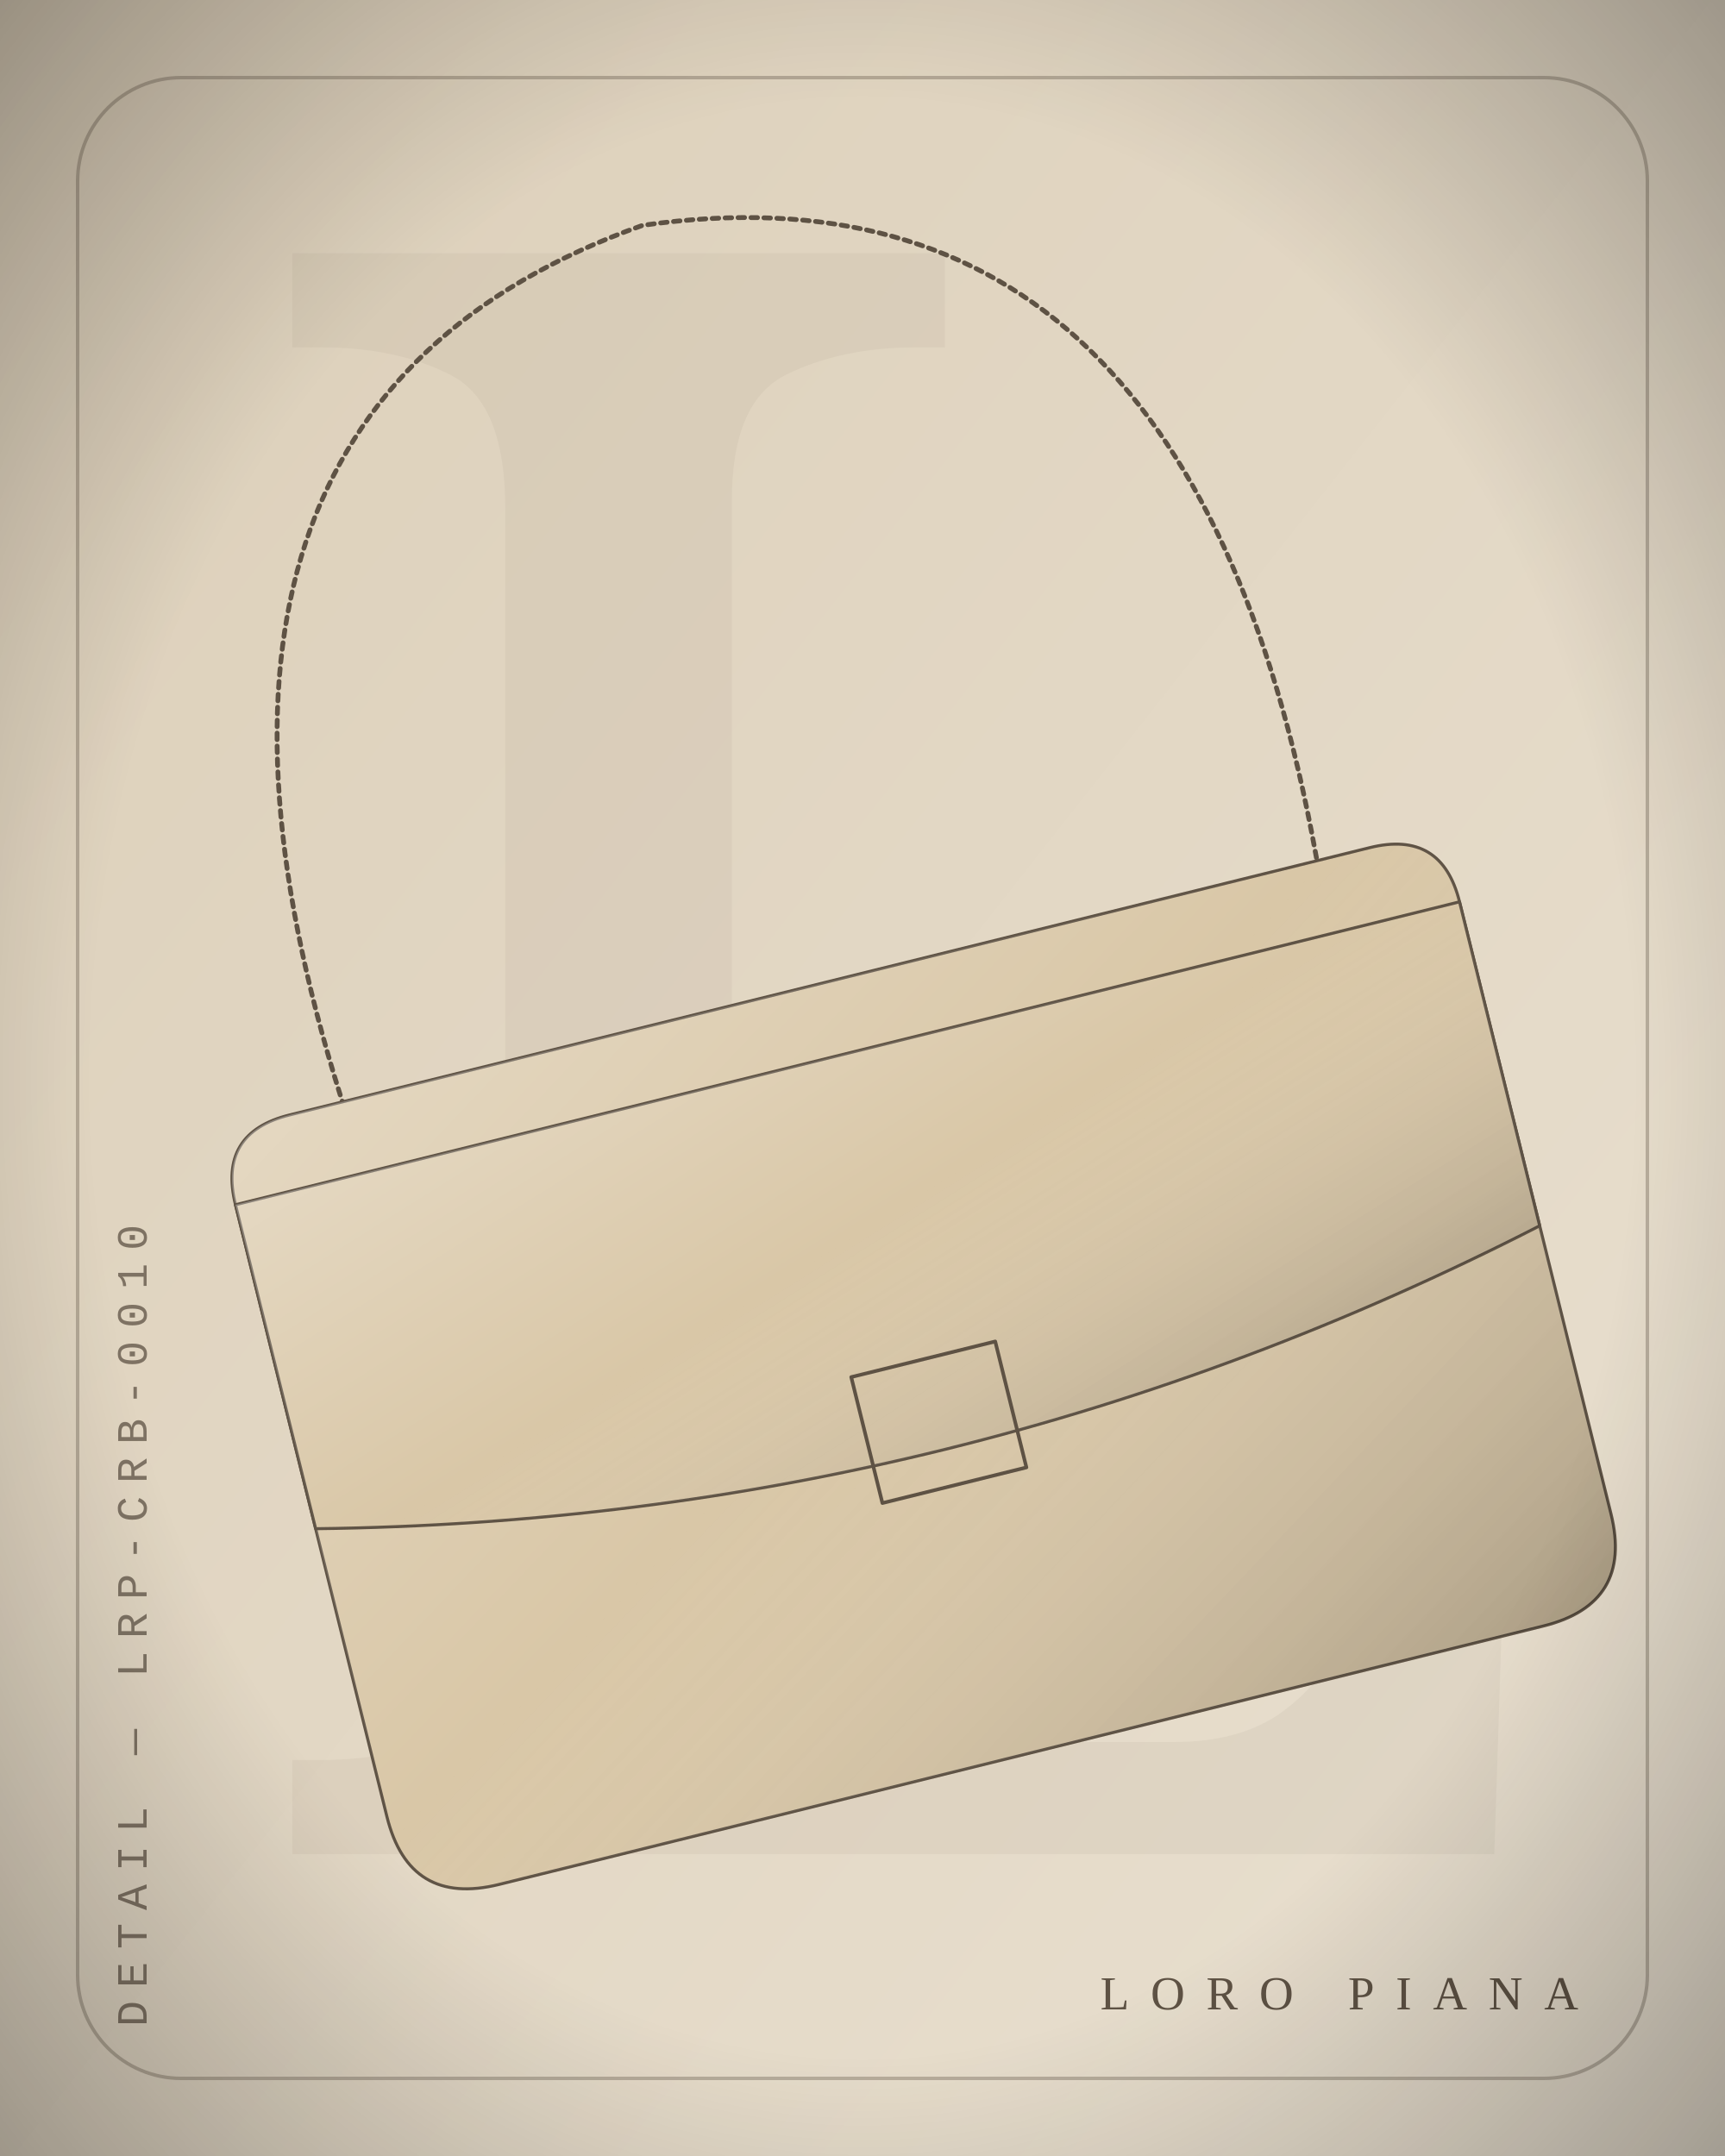
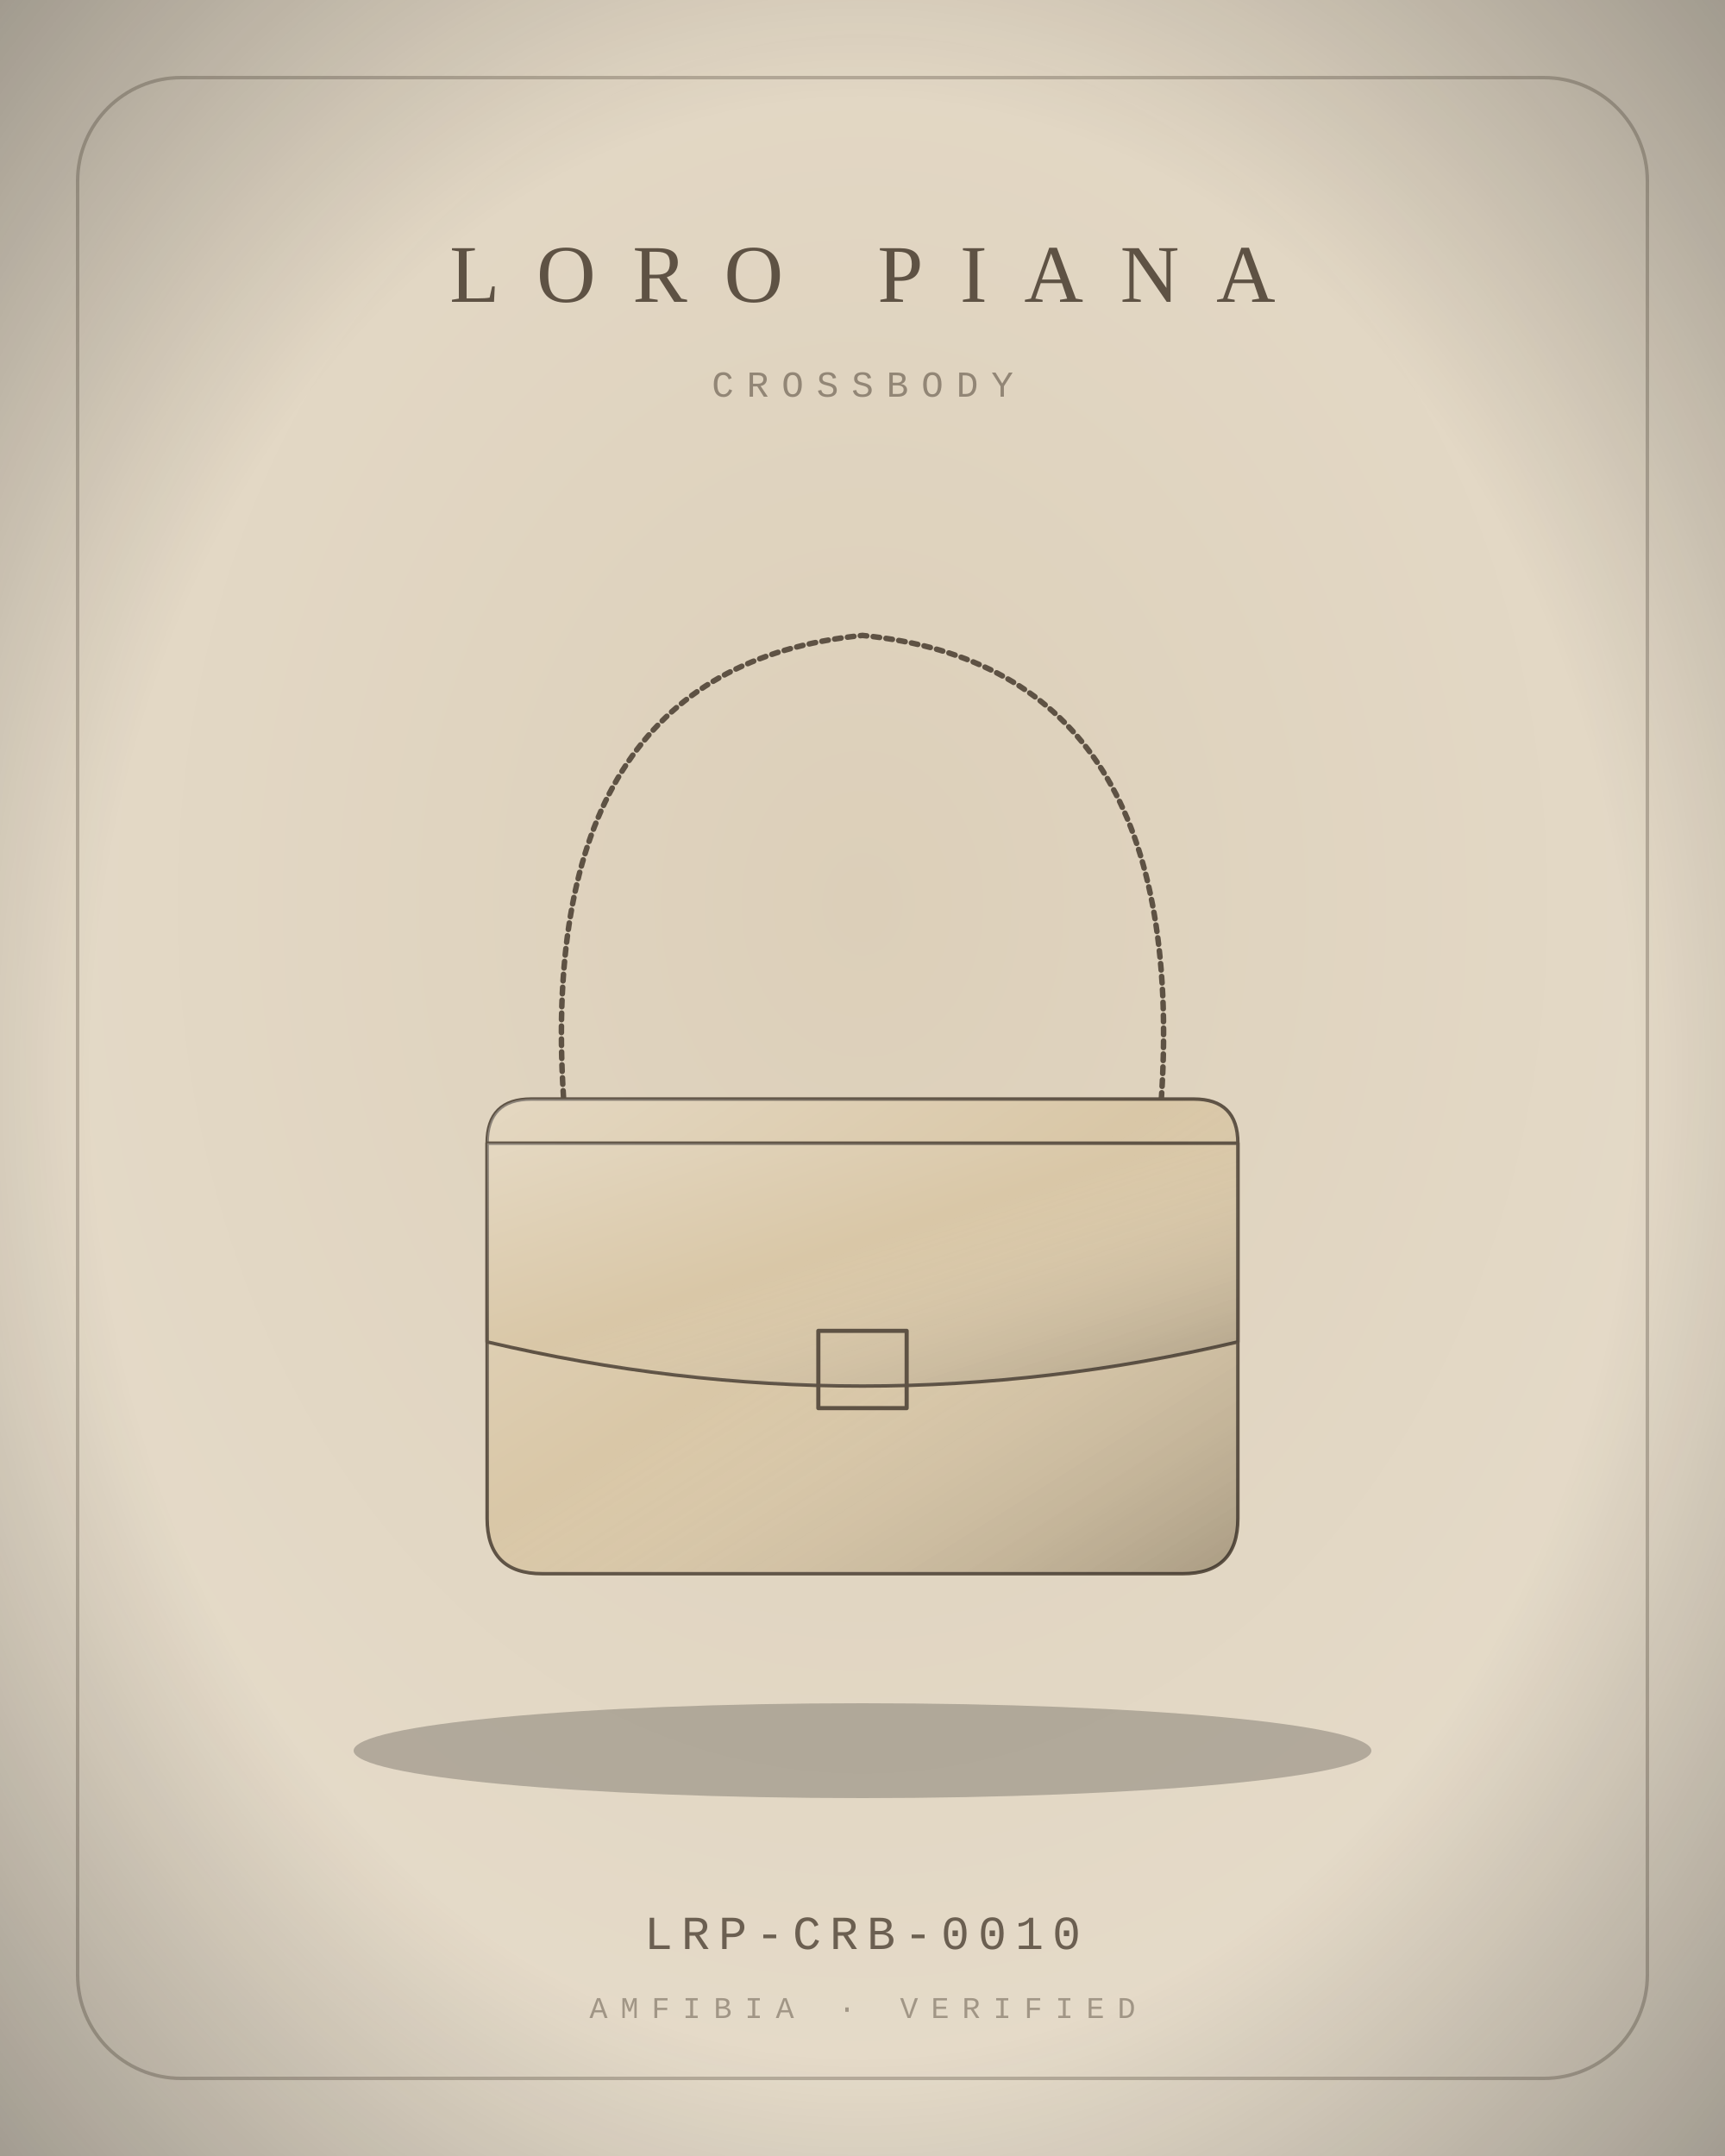
<svg xmlns="http://www.w3.org/2000/svg" viewBox="0 0 400 500" width="800" height="1000">
  <defs>
    <radialGradient id="bg" cx="50%" cy="42%" r="80%">
      <stop offset="0" stop-color="#DCCFB9" />
      <stop offset="1" stop-color="#E9E0D0" />
    </radialGradient>
    <linearGradient id="bgd" x1="0" y1="0" x2="1" y2="1">
      <stop offset="0" stop-color="#DCCFB9" />
      <stop offset="1" stop-color="#E9E0D0" />
    </linearGradient>
    <linearGradient id="sheen" x1="0" y1="0" x2="1" y2="1">
      <stop offset="0" stop-color="#fff" stop-opacity=".30" />
      <stop offset=".45" stop-color="#fff" stop-opacity="0" />
      <stop offset="1" stop-color="#000" stop-opacity=".22" />
    </linearGradient>
    <linearGradient id="multi" x1="0" y1="0" x2="1" y2="1">
      <stop offset="0" stop-color="#B3122E" />
      <stop offset=".35" stop-color="#C9A227" />
      <stop offset=".7" stop-color="#2F5D46" />
      <stop offset="1" stop-color="#3557A0" />
    </linearGradient>
    <radialGradient id="vig" cx="50%" cy="50%" r="75%">
      <stop offset=".6" stop-color="#000" stop-opacity="0" />
      <stop offset="1" stop-color="#000" stop-opacity=".35" />
    </radialGradient>
  </defs>
-   <rect width="400" height="500" fill="url(#bgd)" />
-   <text x="210" y="430" text-anchor="middle" font-family="Georgia, serif" font-size="520" fill="#5E5244" opacity="0.06">L</text>
+   <rect width="400" height="500" fill="url(#bg)" />
  <rect x="18" y="18" width="364" height="464" rx="24" fill="none" stroke="#5E5244" stroke-width="0.8" opacity="0.35" />
-   <g transform="rotate(-13.9 200 250) translate(-17 20) scale(2.15)">
-     <path d="M46 98 Q40 18 100 12 Q160 18 154 98" fill="none" stroke="#5E5244" stroke-width="2.24" stroke-dasharray="3 3" stroke-linejoin="round" stroke-linecap="round" vector-effect="non-scaling-stroke" />
-     <path d="M40 96 L160 96 Q168 96 168 104 L168 172 Q168 182 158 182 L42 182 Q32 182 32 172 L32 104 Q32 96 40 96 Z" fill="#D9C7A7" stroke="#5E5244" stroke-width="1.4" stroke-linejoin="round" stroke-linecap="round" vector-effect="non-scaling-stroke" />
+   <ellipse cx="200" cy="406" rx="118" ry="11" fill="#000" opacity="0.22" />
+   <g transform="translate(72 132) scale(1.28)">
+     <path d="M46 98 Q40 18 100 12 Q160 18 154 98" fill="none" stroke="#5E5244" stroke-width="2.56" stroke-dasharray="3 3" stroke-linejoin="round" stroke-linecap="round" vector-effect="non-scaling-stroke" />
+     <path d="M40 96 L160 96 Q168 96 168 104 L168 172 Q168 182 158 182 L42 182 Q32 182 32 172 L32 104 Q32 96 40 96 Z" fill="#D9C7A7" stroke="#5E5244" stroke-width="1.6" stroke-linejoin="round" stroke-linecap="round" vector-effect="non-scaling-stroke" />
    <path d="M40 96 L160 96 Q168 96 168 104 L168 172 Q168 182 158 182 L42 182 Q32 182 32 172 L32 104 Q32 96 40 96 Z" fill="url(#sheen)" stroke="none" />
-     <path d="M32 104 L168 104 L168 140 Q100 156 32 140 Z" fill="#D9C7A7" stroke="#5E5244" stroke-width="1.4" stroke-linejoin="round" stroke-linecap="round" vector-effect="non-scaling-stroke" />
+     <path d="M32 104 L168 104 L168 140 Q100 156 32 140 Z" fill="#D9C7A7" stroke="#5E5244" stroke-width="1.6" stroke-linejoin="round" stroke-linecap="round" vector-effect="non-scaling-stroke" />
    <path d="M32 104 L168 104 L168 140 Q100 156 32 140 Z" fill="url(#sheen)" stroke="none" />
-     <path d="M92 138 L108 138 L108 152 L92 152 Z" fill="none" stroke="#5E5244" stroke-width="1.68" stroke-linejoin="round" stroke-linecap="round" vector-effect="non-scaling-stroke" />
-   </g>
-   <g transform="translate(34 470) rotate(-90)">
-     <text x="0" y="0" text-anchor="start" font-family="'Courier New', Courier, monospace" font-size="10" letter-spacing="3" fill="#5E5244" opacity="0.75">DETAIL — LRP-CRB-0010</text>
+     <path d="M92 138 L108 138 L108 152 L92 152 Z" fill="none" stroke="#5E5244" stroke-width="1.92" stroke-linejoin="round" stroke-linecap="round" vector-effect="non-scaling-stroke" />
  </g>
  <g>
-     <text x="366" y="466" text-anchor="end" font-size="11" fill="#5E5244" font-family="Georgia, 'Times New Roman', serif" font-weight="400" letter-spacing="4.95">LORO PIANA</text>
+     <text x="200" y="70" text-anchor="middle" font-size="19" fill="#5E5244" font-family="Georgia, 'Times New Roman', serif" font-weight="400" letter-spacing="8.55">LORO PIANA</text>
  </g>
+   <text x="200" y="92" text-anchor="middle" font-family="'Courier New', Courier, monospace" font-size="8.5" letter-spacing="3" fill="#5E5244" opacity="0.6">CROSSBODY</text>
+   <text x="200" y="452" text-anchor="middle" font-family="'Courier New', Courier, monospace" font-size="11" letter-spacing="2" fill="#5E5244" opacity="0.9">LRP-CRB-0010</text>
+   <text x="200" y="468" text-anchor="middle" font-family="'Courier New', Courier, monospace" font-size="7" letter-spacing="3" fill="#5E5244" opacity="0.5">AMFIBIA · VERIFIED</text>
  <rect width="400" height="500" fill="url(#vig)" />
</svg>
